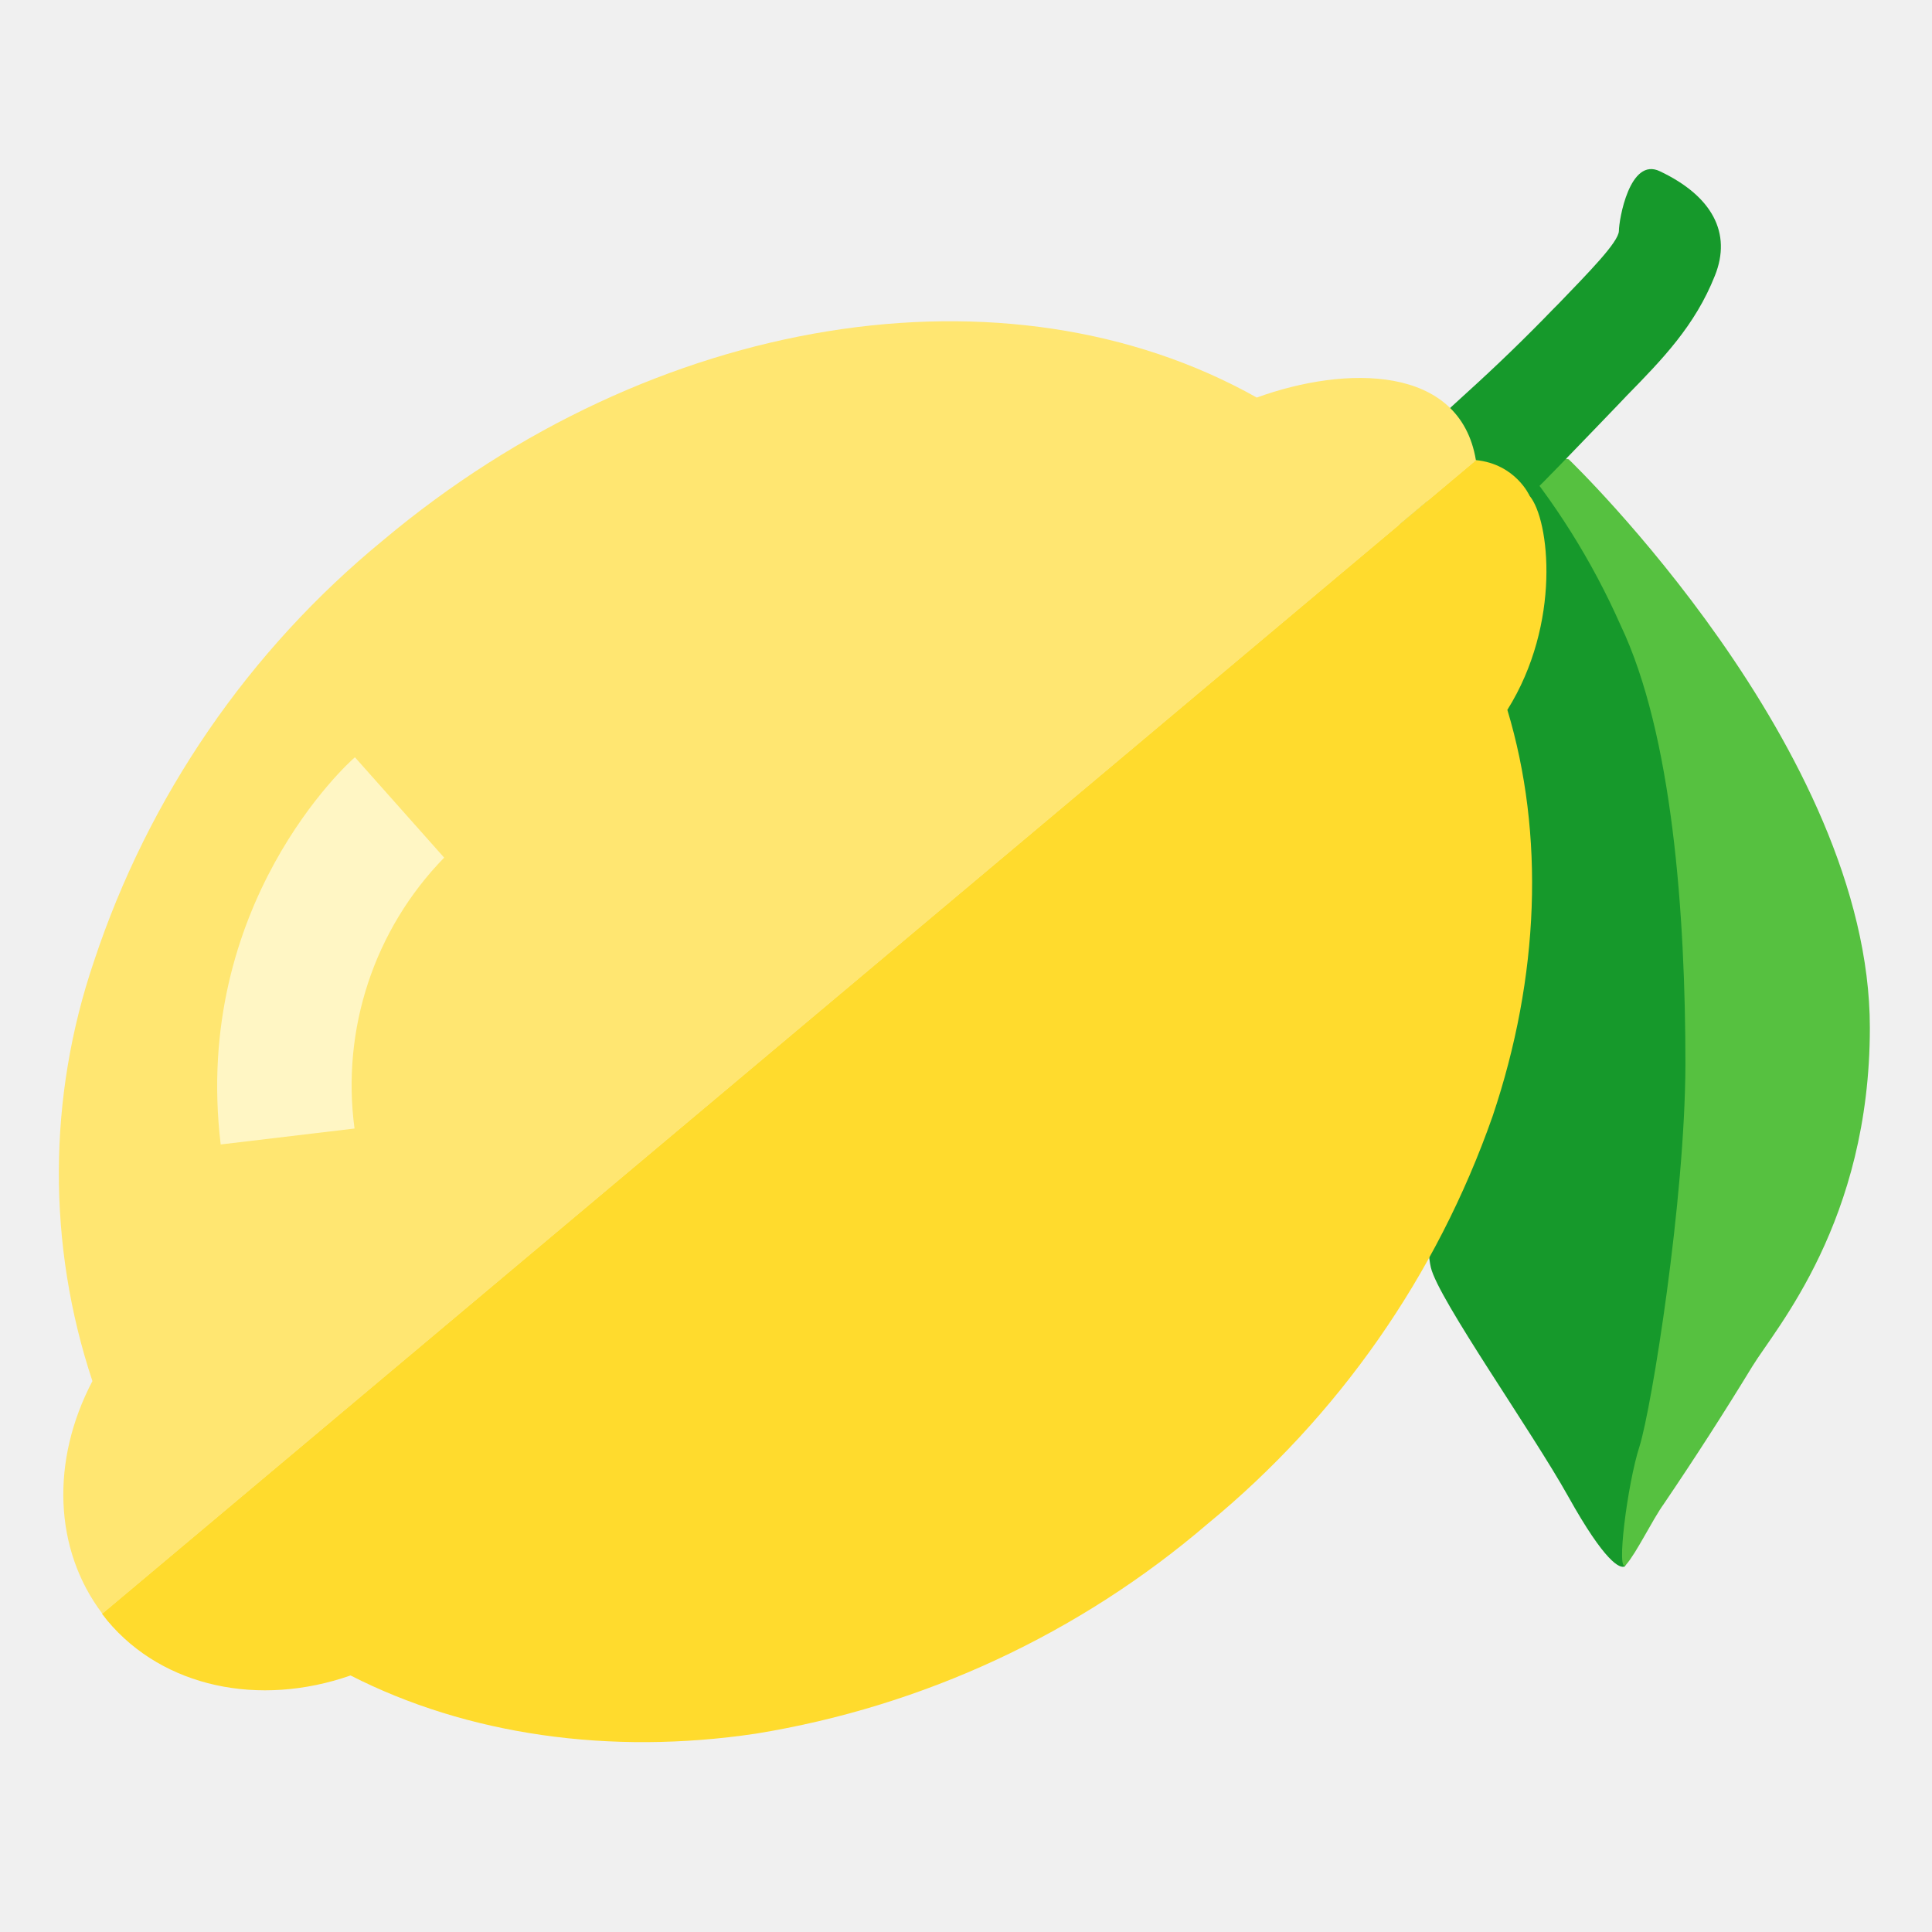
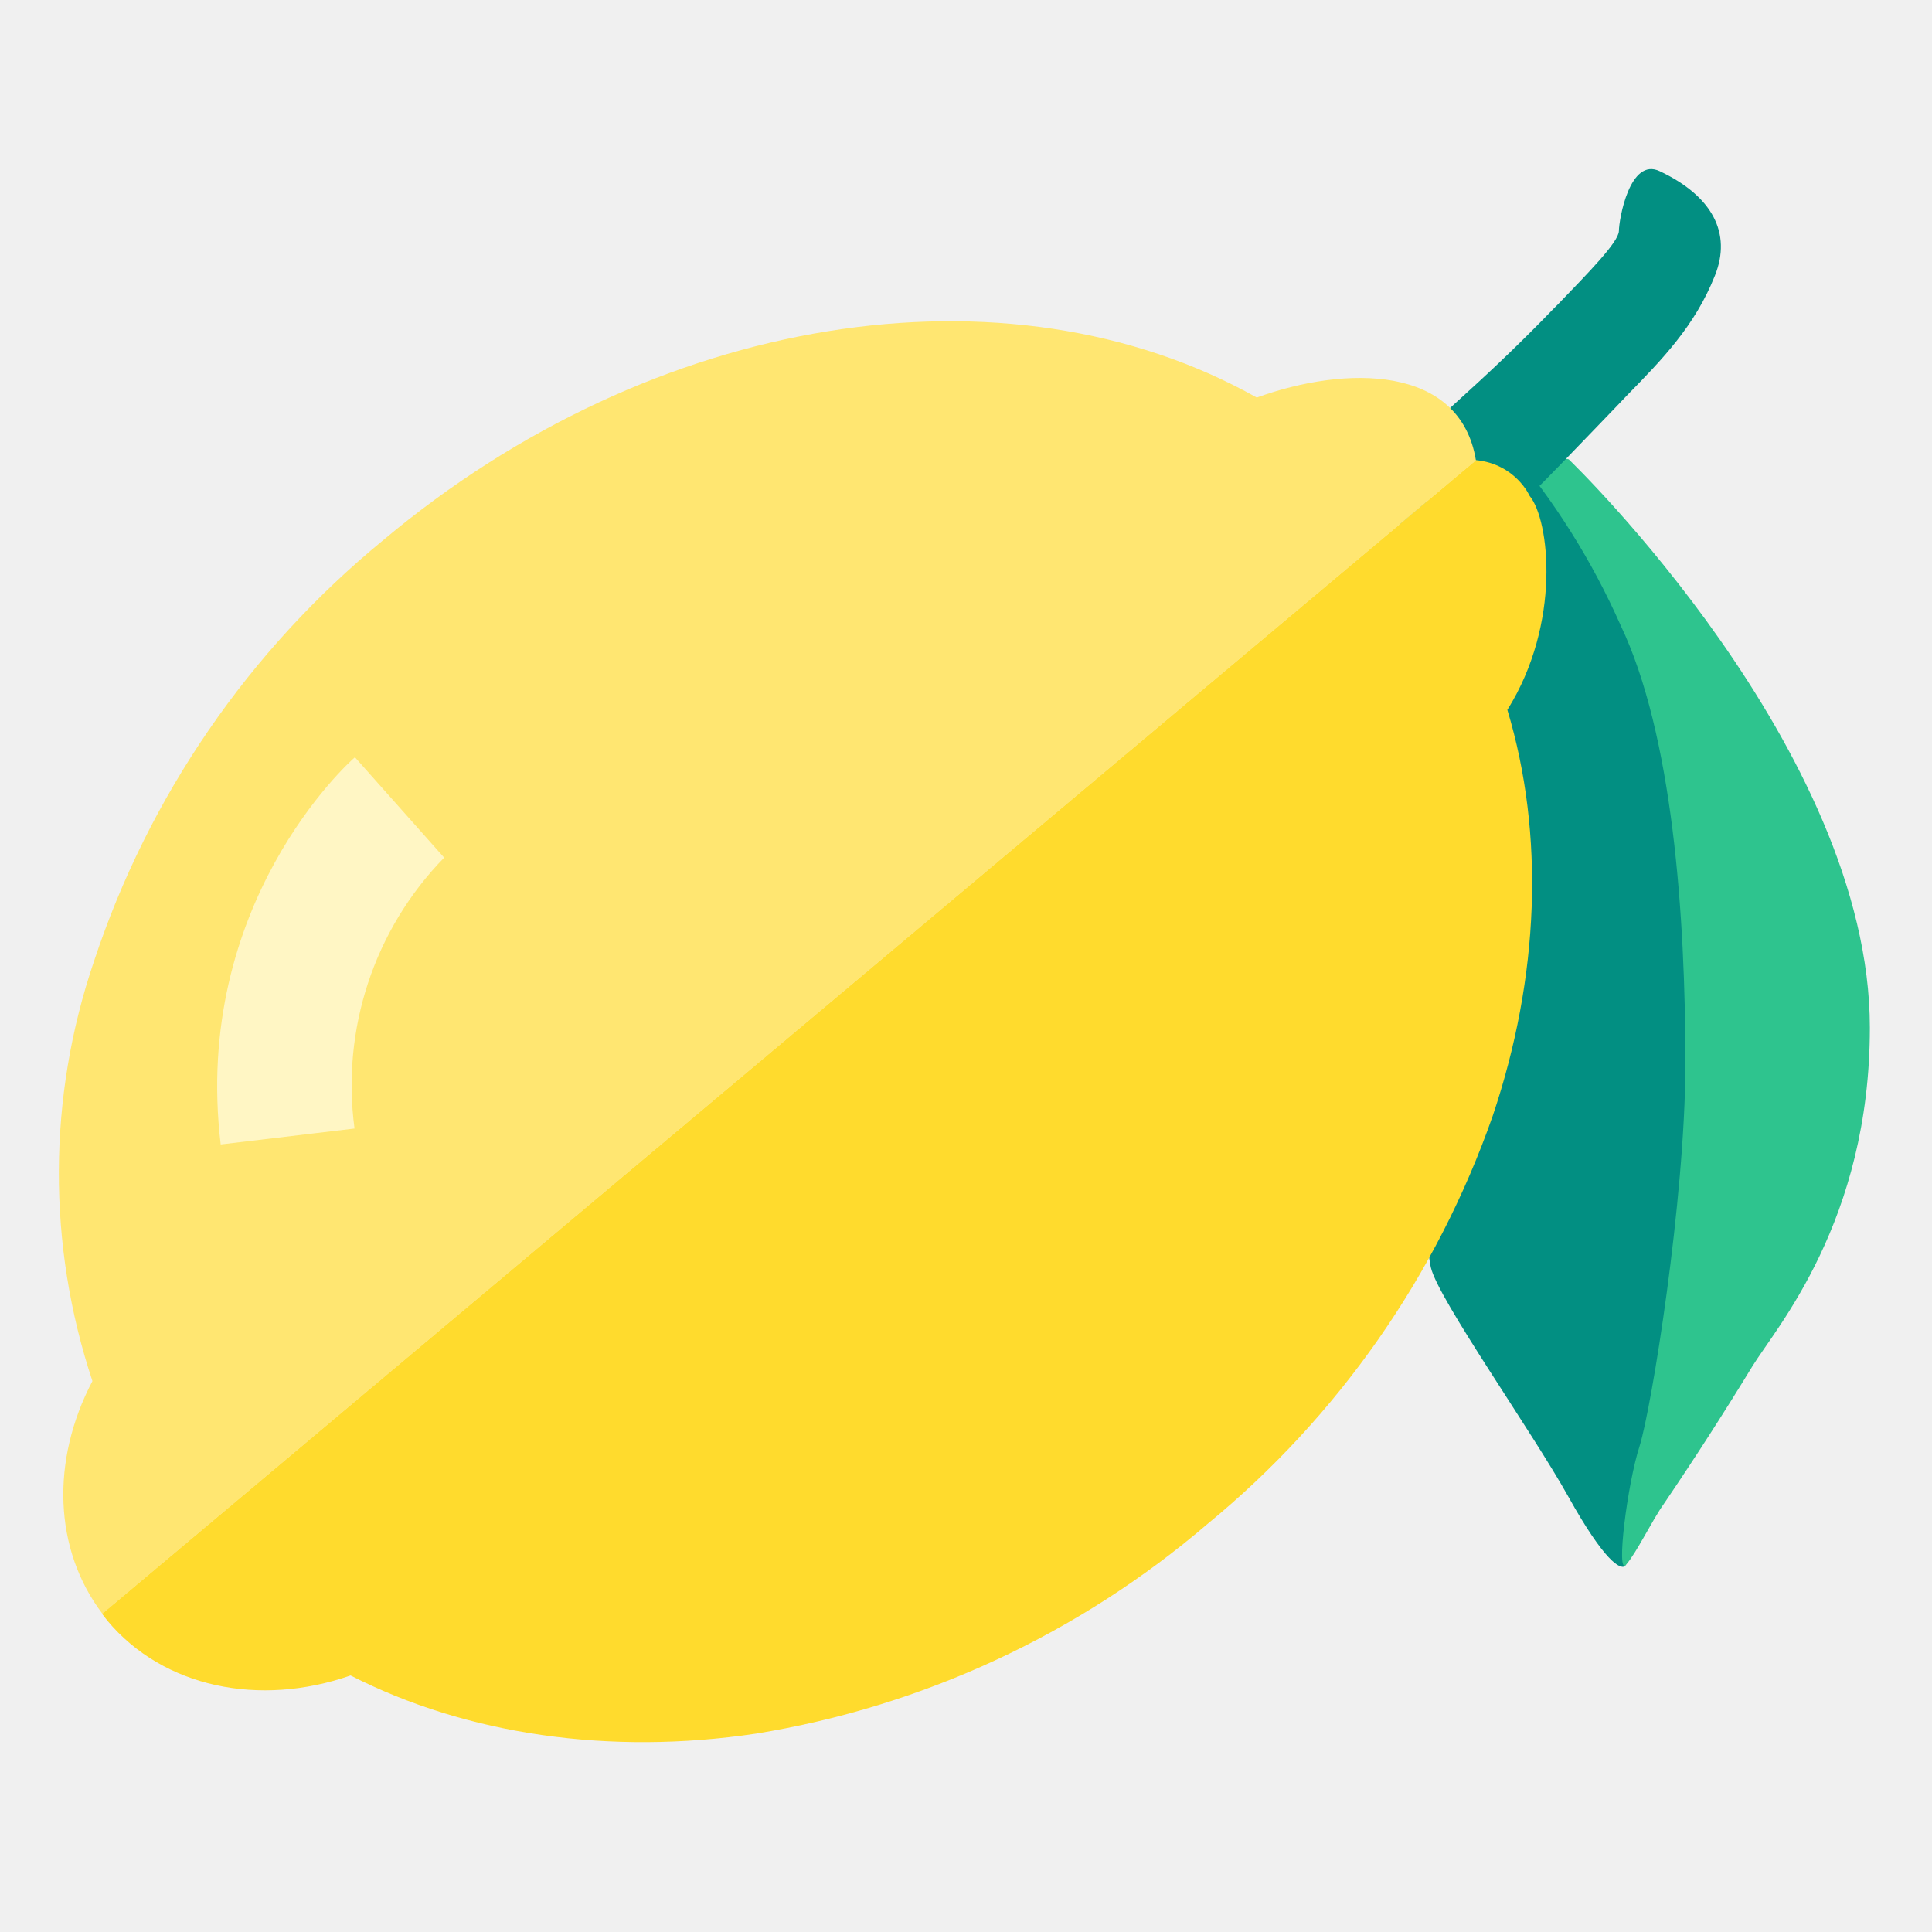
<svg xmlns="http://www.w3.org/2000/svg" width="485" height="485" fill="none">
  <g clip-path="url(#a)">
-     <path d="m393.5 116 42 89.2-3.5 113s-23 74.1-24.1 75c-1.2.7-5-1-14.2-17.5s-32.6-49.5-34.5-57.5c-2-8-2.7-65.9-2.7-65.9l-5.4-124.5 42.4-11.8Z" fill="#16992B" />
-     <path d="M394 115.5S469.4 188 469.4 258c0 48.7-23.7 75.5-29.5 85a846.7 846.7 0 0 1-22.2 34.5c-3 4.2-6.8 12.2-9.5 15.3-2.6 3 .3-20.3 3.4-29.8 3-9.6 11.4-61.6 11.5-95.8 0-37.5-3.2-82.8-16.3-110.3a184.1 184.1 0 0 0-28-44.6l15 3Z" fill="#56C140" />
-     <path d="M416.7 43c-7.6-3.7-10.3 12.2-10.3 15-.1 2.8-7.6 10.4-15.3 18.4l-1.2 1.2a451.7 451.7 0 0 1-21.7 21l-4.7 4.3c6.2 6.6 6.5 13 6.5 13s8.5 0 13.5 9c5.1-4.9 11.3-11.5 17.9-18.3l5-5.2 1.9-2c9-9.2 17.2-17.6 22.2-30.2 4.3-10.7-.7-20-13.8-26.2Z" fill="#16992B" />
+     <path d="m393.5 116 42 89.2-3.5 113s-23 74.1-24.1 75c-1.2.7-5-1-14.2-17.5s-32.6-49.5-34.5-57.5c-2-8-2.7-65.9-2.7-65.9l-5.4-124.5 42.4-11.8Z" fill="#028F82" />
+     <path d="M394 115.5S469.4 188 469.4 258c0 48.7-23.7 75.5-29.5 85a846.7 846.7 0 0 1-22.2 34.5c-3 4.2-6.8 12.2-9.5 15.3-2.6 3 .3-20.3 3.4-29.8 3-9.6 11.4-61.6 11.5-95.8 0-37.5-3.2-82.8-16.3-110.3a184.1 184.1 0 0 0-28-44.6l15 3Z" fill="#2EC48E" />
+     <path d="M416.7 43c-7.6-3.7-10.3 12.2-10.3 15-.1 2.8-7.6 10.4-15.3 18.4l-1.2 1.2a451.7 451.7 0 0 1-21.7 21l-4.7 4.3c6.2 6.6 6.5 13 6.5 13s8.5 0 13.5 9c5.1-4.9 11.3-11.5 17.9-18.3l5-5.2 1.9-2c9-9.2 17.2-17.6 22.2-30.2 4.3-10.7-.7-20-13.8-26.2Z" fill="#028F82" />
    <path d="M303.2 382.5a231.3 231.3 0 0 1-113.4 52.7c-36.8 5.5-72.6.3-101.8-14.6-22.9 8-47 3-61-13.7l-1.4-1.8 344.9-289.6c10 1 13.5 9 13.5 9 5 6 8 32-5.6 53.7 9.4 31.2 8.1 67-3.7 102a231.5 231.5 0 0 1-71.5 102.3Z" fill="#FFDB2D" />
    <path d="M370.5 115.5c-4-24-32.7-23.8-55-15.7C252.8 64.6 164 78.7 96.2 135.6a230.2 230.2 0 0 0-72.6 105.7 165.3 165.3 0 0 0-.4 105.4c-10.5 20-9.7 42.3 2.5 58.4l344.9-289.6Z" fill="#FFE671" />
    <path d="M55.4 287.3c-7.2-60.2 32-95.8 33.7-97.2l22.4 25.2a81.8 81.8 0 0 0-22.5 68l-33.6 4Z" fill="#FFF6C4" />
  </g>
  <defs>
    <clipPath id="a">
      <path fill="#fff" transform="matrix(-1 0 0 1 485 0)" d="M0 0h485v485H0z" />
    </clipPath>
  </defs>
</svg>
